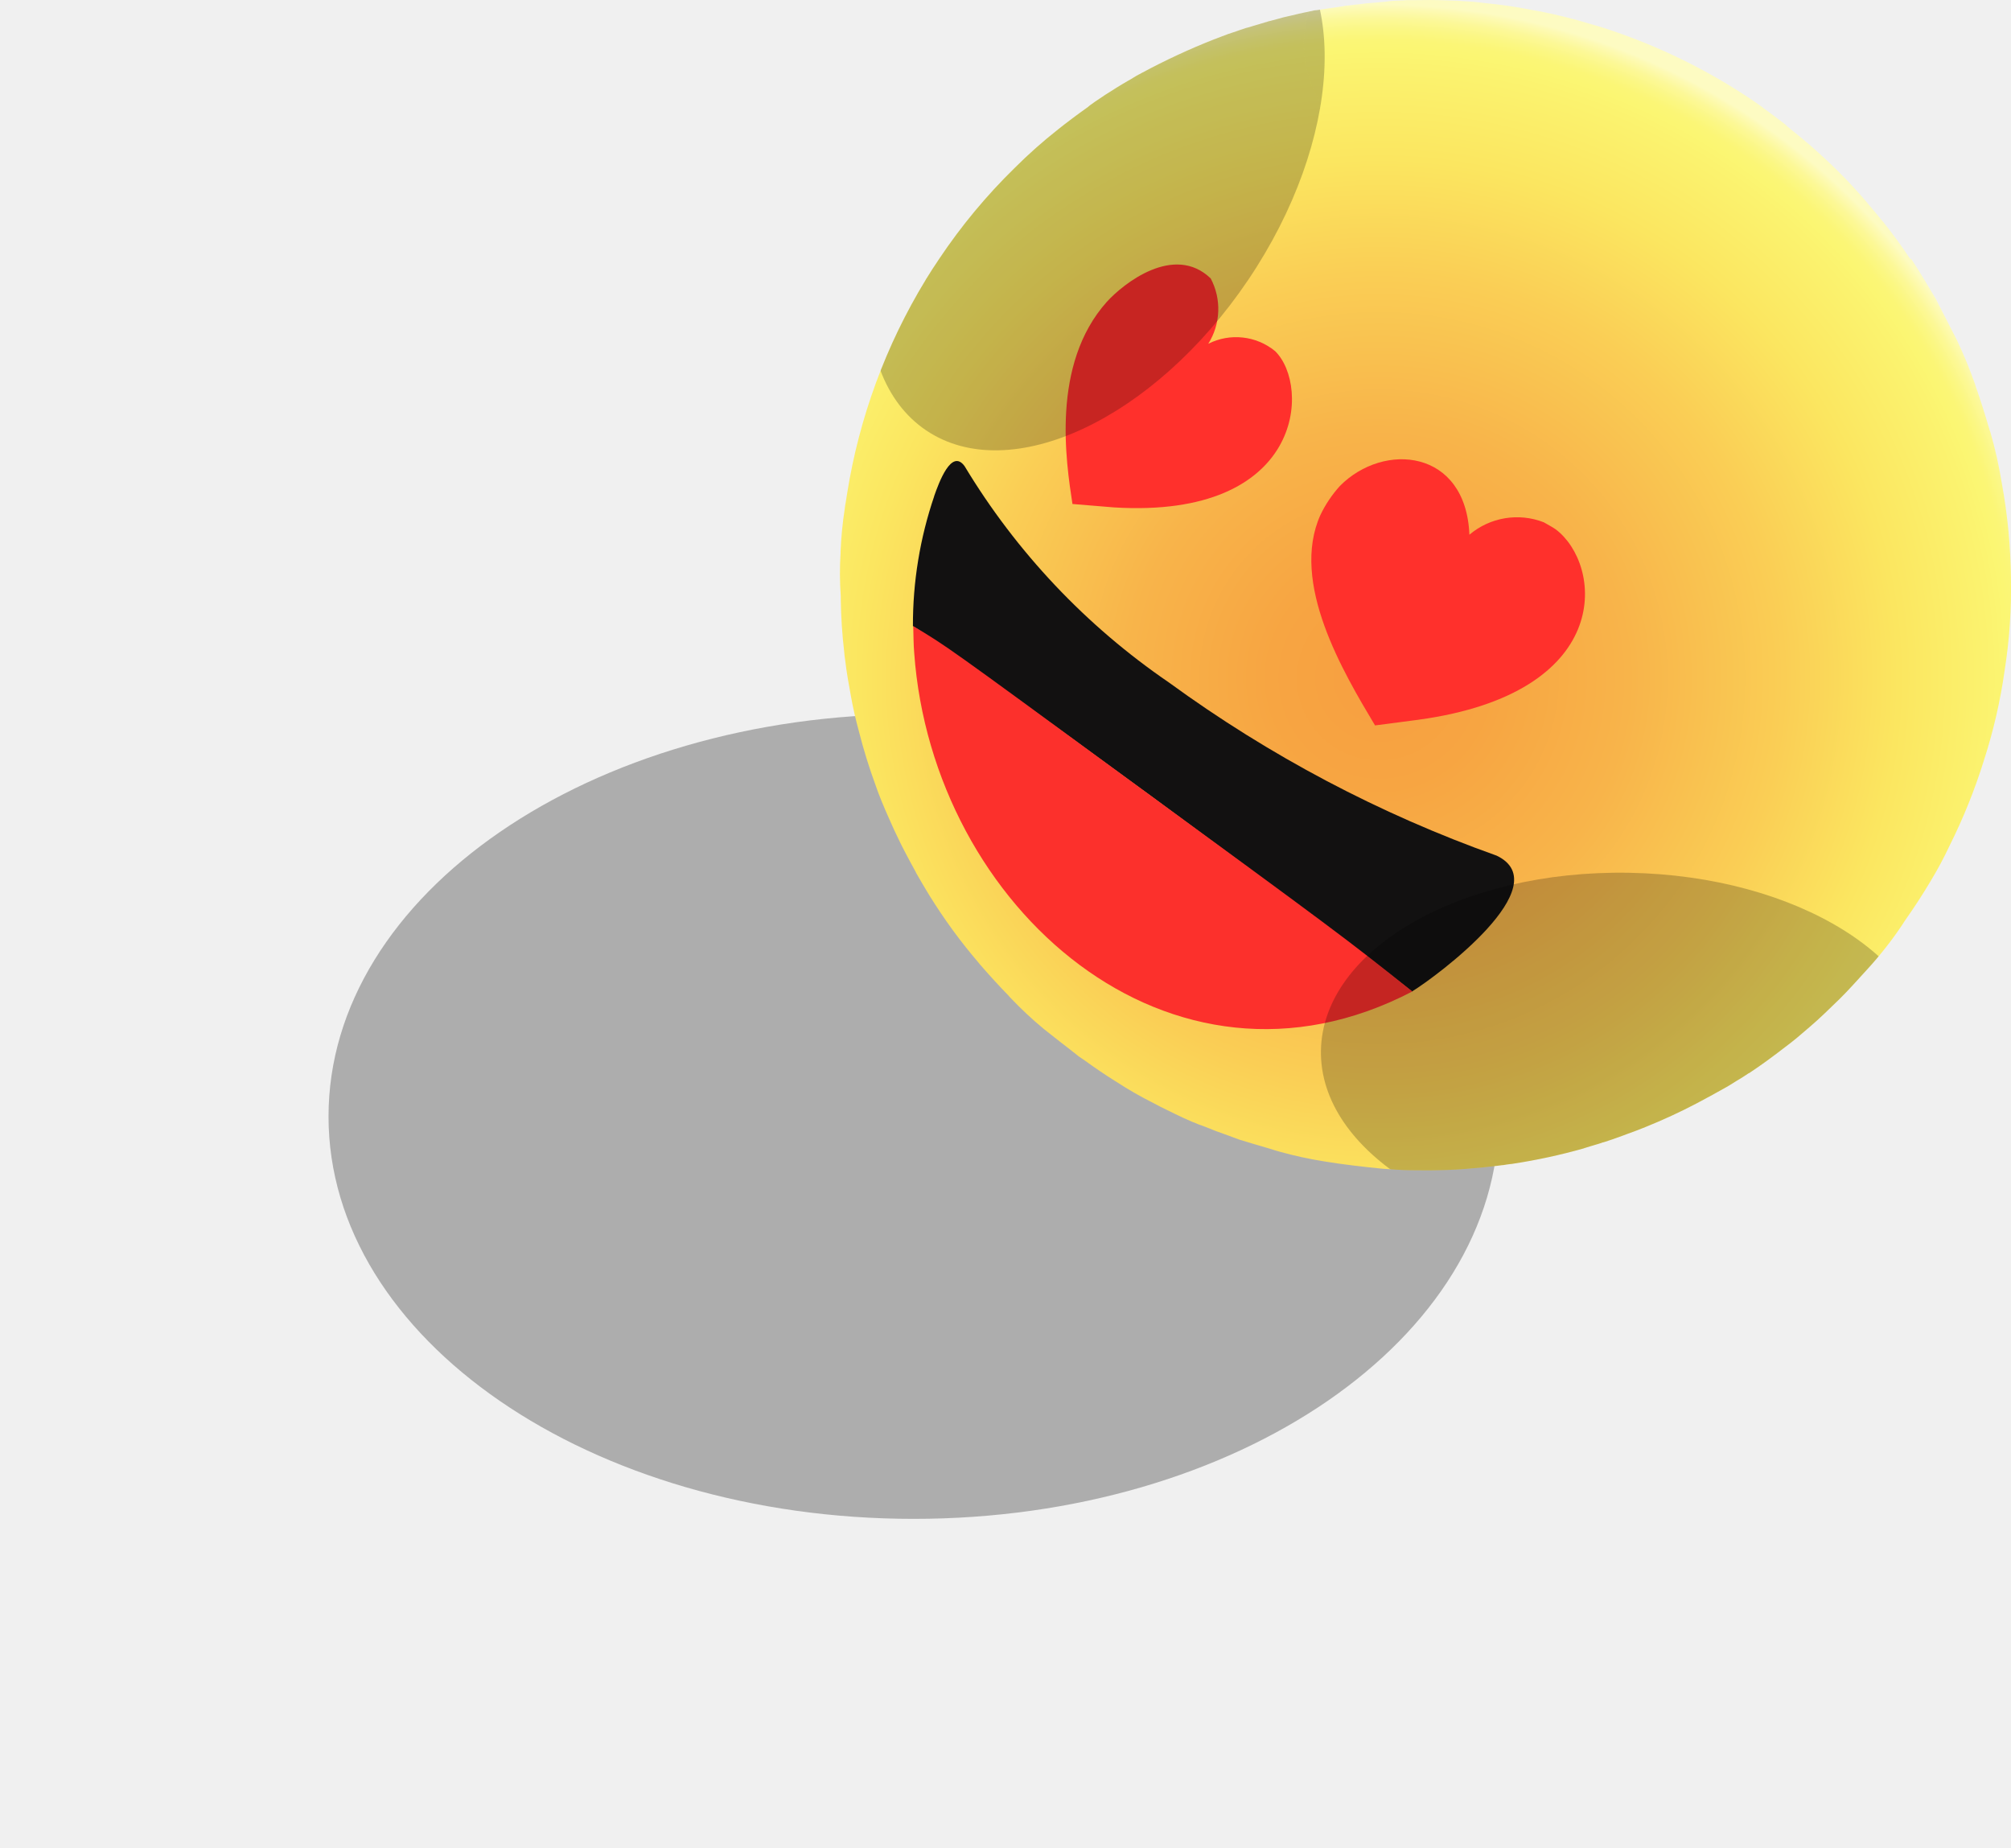
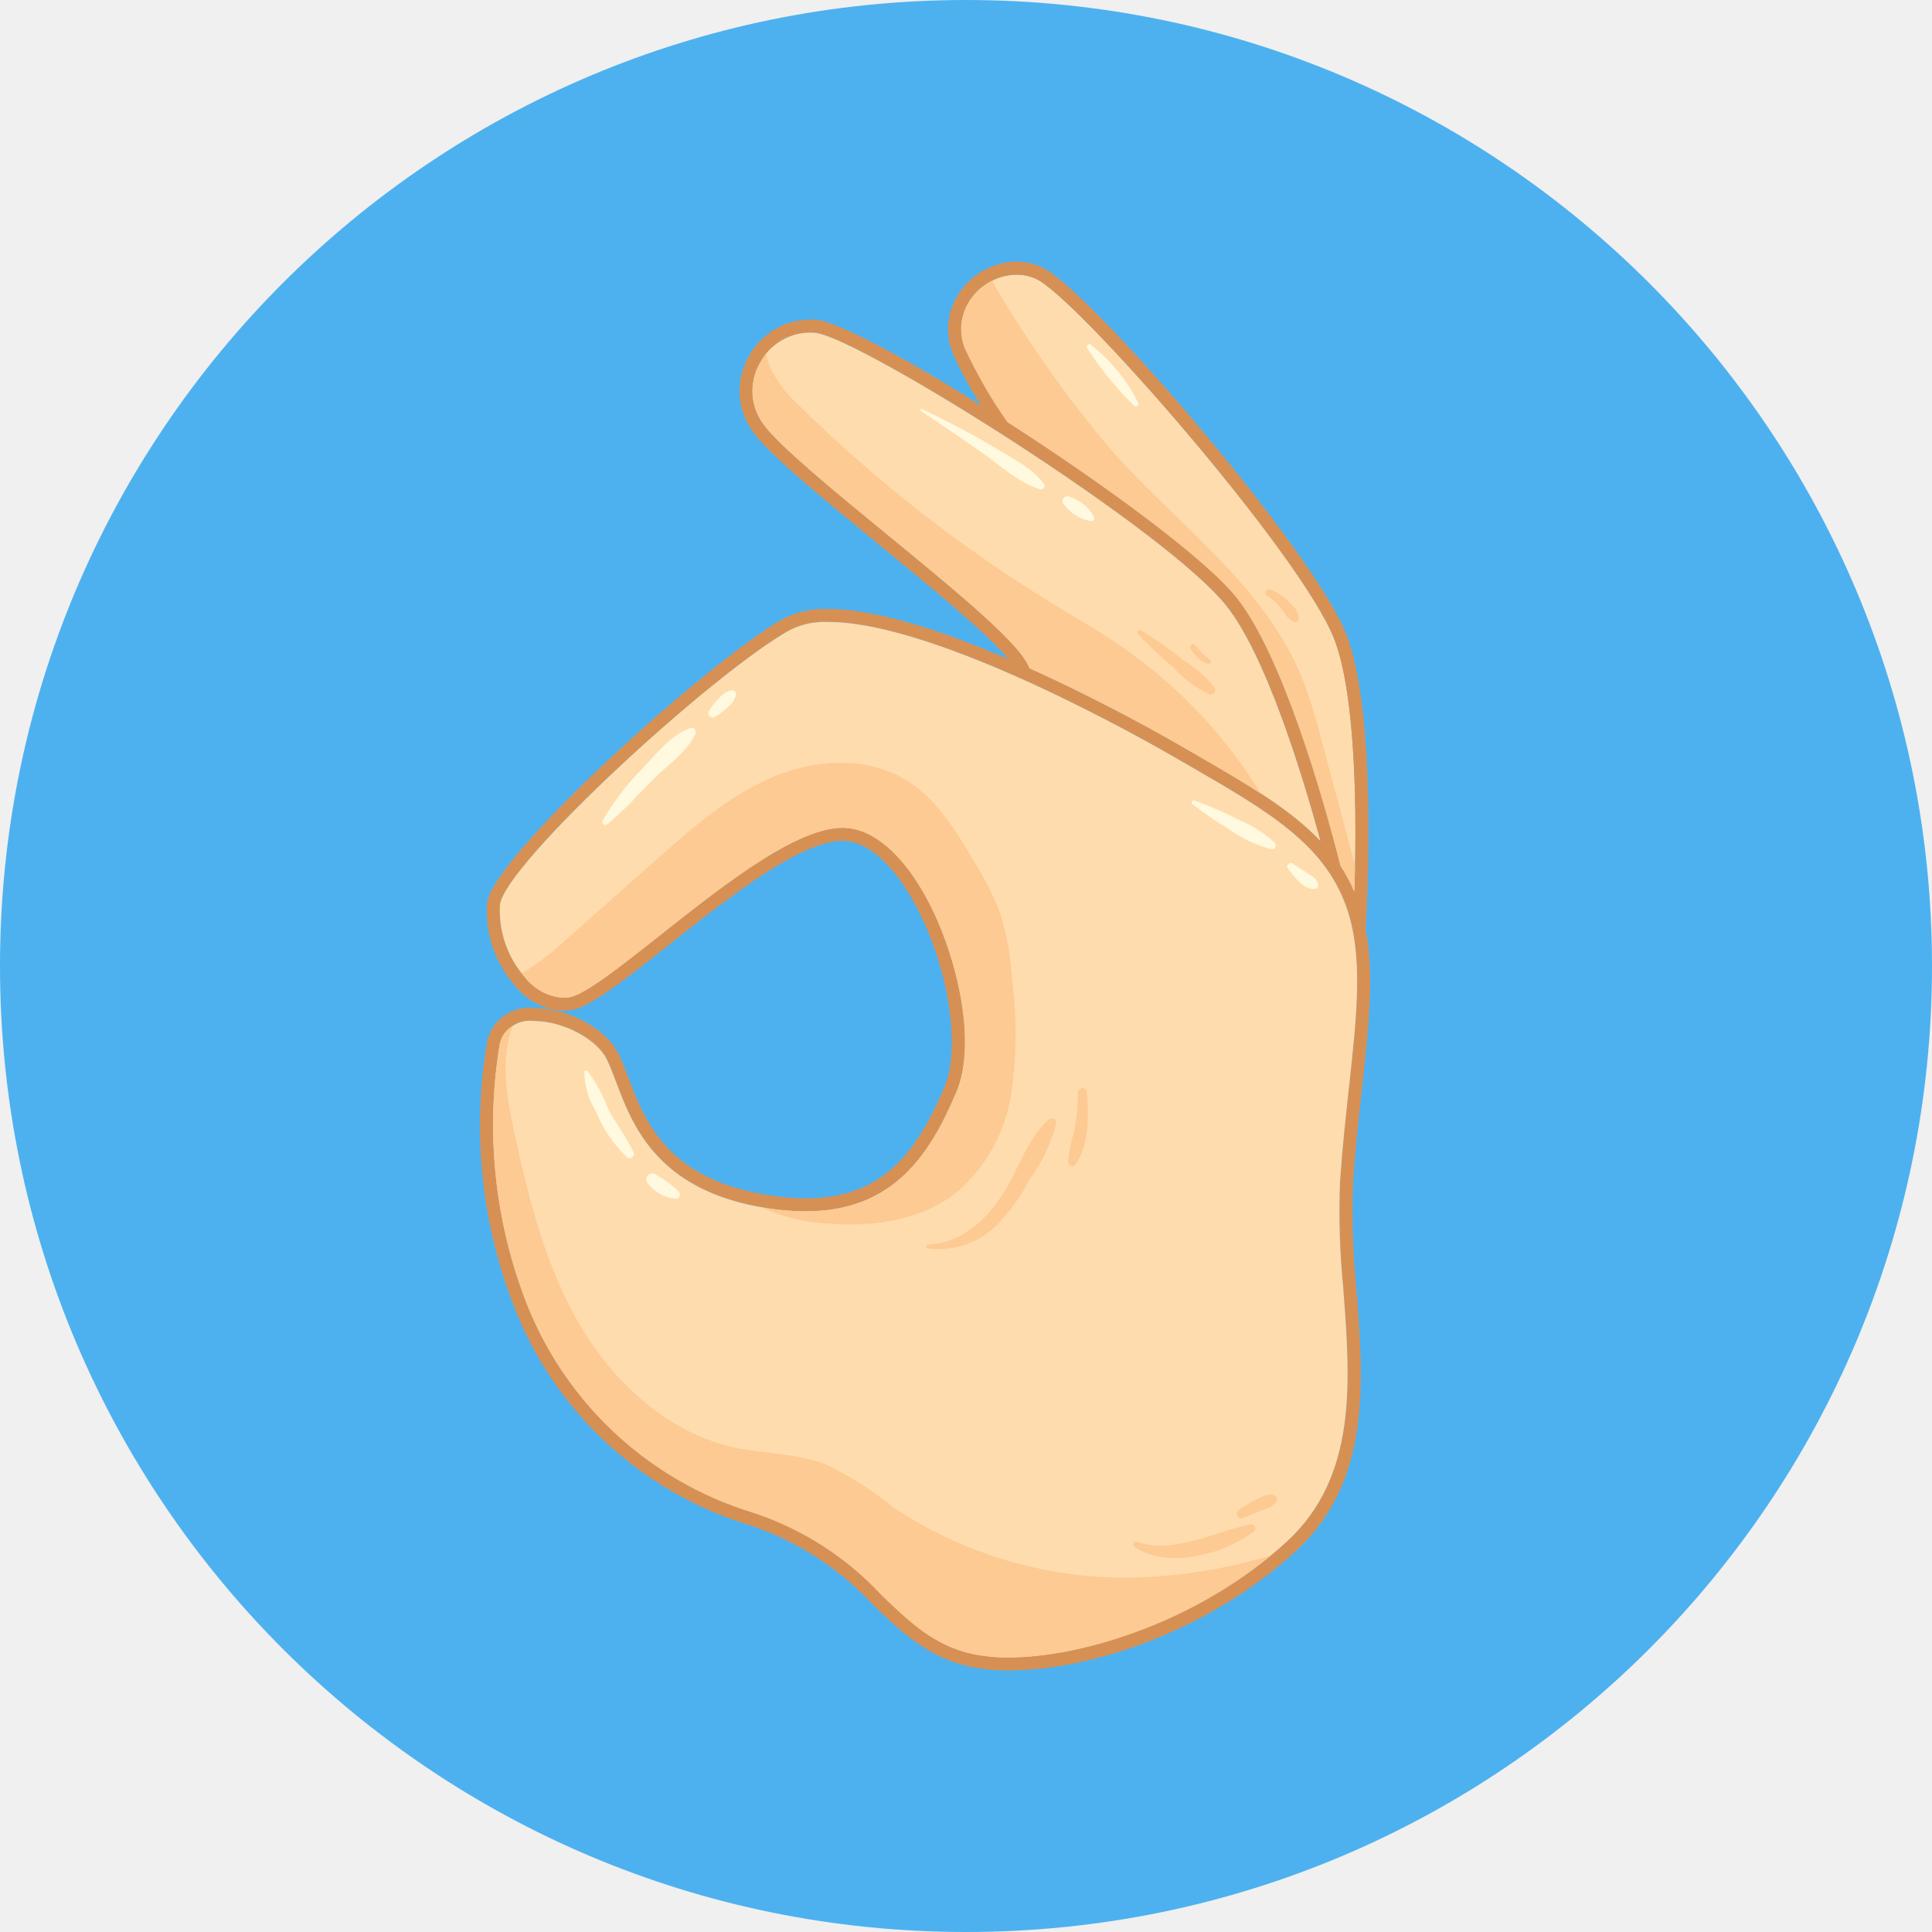
- <svg xmlns="http://www.w3.org/2000/svg" xmlns:xlink="http://www.w3.org/1999/xlink" width="82.478" height="75.758" viewBox="0 0 82.478 75.758">
+ <svg xmlns="http://www.w3.org/2000/svg" width="135.636" height="135.636" viewBox="0 0 135.636 135.636">
  <defs>
-     <radialGradient id="radial-gradient" cx="0.471" cy="0.58" r="0.575" gradientTransform="matrix(-0.999, -0.004, -0.004, 1, 0.933, 0.001)" gradientUnits="objectBoundingBox">
-       <stop offset="0" stop-color="#f79f40" />
-       <stop offset="0.163" stop-color="#f7a542" />
-       <stop offset="0.371" stop-color="#f8b44a" />
-       <stop offset="0.601" stop-color="#face55" />
-       <stop offset="0.771" stop-color="#fbe660" />
-       <stop offset="0.91" stop-color="#fbf36f" />
-       <stop offset="0.932" stop-color="#fbf672" />
-       <stop offset="0.947" stop-color="#fbf676" />
-       <stop offset="0.962" stop-color="#fbf783" />
-       <stop offset="0.978" stop-color="#fcf897" />
-       <stop offset="0.994" stop-color="#fdfab4" />
-       <stop offset="1" stop-color="#fdfbc2" />
-     </radialGradient>
    <clipPath id="clip-path">
-       <path id="Trazado_116496" data-name="Trazado 116496" d="M52.65,29.84v-.06c0-.11-.03-.77-.15-1.75-.01-.09-.02-.17-.03-.26-.02-.12-.04-.25-.06-.38a23.894,23.894,0,0,0-3.15-8.77c0-.01-.01-.01-.01-.02-.17-.29-.35-.57-.54-.85h0a23.353,23.353,0,0,0-3.06-3.74,20.449,20.449,0,0,0-1.77-1.6c-.39-.32-.78-.62-1.19-.91a.265.265,0,0,1-.06-.05l-.05-.04-.21-.15c-.26-.18-.55-.37-.86-.57h0c-.01-.01-.02-.01-.03-.02-.15-.09-.3-.19-.47-.28-.07-.04-.15-.09-.22-.13s-.12-.07-.19-.11a1.092,1.092,0,0,0-.15-.08,25.413,25.413,0,0,0-2.93-1.4c-.26-.11-.47-.18-.58-.23l-.18-.07-.18-.07c-.01,0-.02-.01-.03-.01l-.04-.01-.3-.1-.04-.01c-.01,0-.03-.01-.04-.01l-.2-.07a2.759,2.759,0,0,0-.27-.08l-.23-.07c-.04-.01-.09-.03-.13-.04-.01,0-.03-.01-.04-.01s-.03-.01-.05-.01a.636.636,0,0,1-.07-.02l-.26-.07-.22-.06c-.07-.02-.14-.03-.21-.05h-.01l-.13-.03-.25-.06-.18-.04a2.049,2.049,0,0,0-.24-.05c-.01,0-.03-.01-.04-.01-.06-.01-.12-.03-.18-.04l-.11-.02-.13-.03h-.02l-.04-.01c-.02,0-.05-.01-.07-.01a1.766,1.766,0,0,1-.2-.04.6.6,0,0,0-.12-.02h0a2.068,2.068,0,0,1-.22-.04l-.19-.03c-.03-.01-.07-.01-.11-.02a.985.985,0,0,0-.17-.02,1,1,0,0,0-.16-.02l-.27-.03-.25-.03c-.03,0-.05-.01-.08-.01h-.02a1.641,1.641,0,0,0-.23-.02l-.34-.03c-.08-.01-.16-.01-.23-.02-.09-.01-.17-.01-.26-.02s-.18-.01-.27-.02A.97.97,0,0,1,29.76,7h-.37c-.48-.01-.96-.01-1.45,0-.11,0-.21,0-.31.01s-.22.01-.32.02c-.07,0-.13.01-.19.01-.16.01-.31.02-.46.04-.05,0-.11.01-.16.01-.22.02-.43.04-.64.07-.1.01-.2.02-.3.04h-.01c-.02,0-.04.01-.06.01q-.24.03-.45.06c-.11.02-.23.04-.34.05-.26.04-.47.08-.61.11-.7.14-1.38.3-2.06.5-.41.11-.77.22-1.21.38a24.021,24.021,0,0,0-5.31,2.61h0c-.17.11-.33.22-.49.33a.265.265,0,0,0-.06.05c-.28.2-.56.4-.84.61a.423.423,0,0,1-.07.05l-.02.02-.02.02c-.01.01-.02.02-.03.02s-.02.01-.03.02c-.08.06-.15.12-.23.18-.15.12-.3.24-.44.36-.08.07-.16.13-.24.2-.16.14-.32.27-.46.4l-.02.02-.02.02c-.03.03-.07.06-.1.09-.75.69-1.21,1.19-1.24,1.22-.23.25-.46.51-.69.77-.16.19-.33.38-.5.59-.01.01-.02.03-.04.04l-.03.03c-.34.42-.69.89-1.08,1.46l-.01.01-.01.01c-.01.01-.01.02-.02.02-.18.26-.36.55-.54.86-.16.26-.32.52-.46.75l-.46.88c-.15.29-.29.56-.42.82a16.758,16.758,0,0,0-.76,1.82h0v.01c-.22.6-.42,1.23-.6,1.84l-.01.02a.037.037,0,0,1-.01.03,17.968,17.968,0,0,0-.5,2.13,23.506,23.506,0,0,0-.17,7.66,22.794,22.794,0,0,0,.82,3.68,23.944,23.944,0,0,0,1.38,3.51,15.311,15.311,0,0,0,.75,1.42c.32.56.68,1.11,1.06,1.66.04.07.09.13.13.2a16,16,0,0,0,1.39,1.8c.34.37.78.88,1.14,1.24s.83.82,1.22,1.15h0c.42.37.6.53.99.83q.72.585,1.47,1.08h.01c.16.11.32.22.49.32.19.12.38.24.55.34.09.05.22.13.36.21a.573.573,0,0,1,.07.04c.15.09.33.18.52.29.04.02.09.05.13.07a22.789,22.789,0,0,0,2.12,1c.18.07.42.17.7.28l.24.09.42.15.3.1.11.03c.01,0,.01,0,.02.01l.16.05a2.759,2.759,0,0,0,.27.08l.26.08c.01,0,.02,0,.02.01a22.1,22.1,0,0,0,2.96.66l.09.01c.08.01.17.03.27.04h.03l.23.03.53.06c.24.03.56.05.79.07s.49.03.74.04h.02c.13.01.25.01.37.01.33.01.77,0,1.1.01s.79-.03,1.13-.05c.72-.06,1.68-.17,2.39-.28a18.747,18.747,0,0,0,1.84-.38c.14-.04.28-.08.43-.12.43-.12.87-.25,1.24-.36l.43-.16c.35-.12.69-.25,1.03-.38l.17-.06c.4-.15.89-.38,1.32-.59.19-.09.37-.18.55-.28a15.71,15.71,0,0,0,1.56-.88c.02-.01.03-.02.05-.03.41-.26.82-.52,1.22-.81.09-.06.18-.12.26-.17l.44-.34c.12-.09.23-.18.35-.27l.66-.52a14.289,14.289,0,0,0,1.37-1.26l.03-.03.07-.07c.35-.35.74-.77,1.2-1.29a.138.138,0,0,0,.03-.04h0a20.958,20.958,0,0,0,2.02-2.71c.01-.01.01-.02.02-.03.19-.3.38-.61.57-.95v-.01h0c.08-.14.16-.29.24-.44.11-.2.22-.41.31-.59l.09-.18c.16-.32.31-.65.47-.99.21-.47.41-.94.56-1.36h0c.26-.7.5-1.44.71-2.23.13-.48.25-.96.33-1.41.1-.48.18-.98.25-1.5.02-.12.03-.23.05-.34.08-.69.14-1.41.16-2.14v-.13C52.68,31.04,52.68,30.45,52.65,29.84Z" transform="translate(-4.654 -6.992)" />
+       <rect id="Rectángulo_33848" data-name="Rectángulo 33848" width="135.636" height="135.636" fill="none" />
    </clipPath>
-     <linearGradient id="linear-gradient" x1="-0.166" y1="-323.933" x2="-1.166" y2="-323.933" gradientUnits="objectBoundingBox">
-       <stop offset="0" stop-color="#19b79c" />
-       <stop offset="0.405" stop-color="#1dbb9e" />
-       <stop offset="0.825" stop-color="#2ac8a3" />
-       <stop offset="0.997" stop-color="#31cfa6" />
-     </linearGradient>
-     <linearGradient id="linear-gradient-2" x1="-2.106" y1="-363.238" x2="-3.08" y2="-363.238" xlink:href="#linear-gradient" />
    <clipPath id="clip-path-2">
-       <path id="Trazado_116504" data-name="Trazado 116504" d="M4.652,29.65v-.06a15.757,15.757,0,0,1,.17-1.74,2.335,2.335,0,0,1,.04-.26c.02-.12.04-.25.06-.38a24.088,24.088,0,0,1,3.22-8.75c0-.01.01-.01.01-.02.18-.29.36-.57.55-.85h0a23.39,23.39,0,0,1,3.09-3.72,20.134,20.134,0,0,1,1.78-1.58q.585-.465,1.2-.9a.265.265,0,0,0,.06-.05l.05-.04.21-.15c.26-.18.55-.37.86-.56h0c.01-.01.02-.01.03-.02.15-.09.31-.19.47-.28a2.53,2.53,0,0,0,.22-.13c.06-.04.12-.07.19-.11.05-.03.1-.05.15-.08a27.308,27.308,0,0,1,2.95-1.37c.26-.1.47-.18.58-.22l.18-.06.18-.06c.01,0,.02-.01.03-.01l.05-.02.3-.1.04-.01c.01,0,.03-.01.04-.01l.2-.06c.08-.02.19-.06.27-.08l.23-.07a.647.647,0,0,0,.13-.04c.01,0,.03-.01.04-.01s.03-.01.05-.01a.637.637,0,0,0,.07-.02l.26-.07.22-.06c.07-.02.14-.03.21-.05h.01l.13-.03c.08-.02.18-.04.25-.06l.18-.04c.08-.02.16-.03.24-.05.01,0,.03-.01.04-.01a1.163,1.163,0,0,0,.18-.04l.11-.01.13-.02h.02l.04-.01c.02,0,.05-.01.07-.01l.2-.03c.04-.01.09-.01.13-.02h0l.22-.03.19-.03a.516.516,0,0,0,.11-.02.985.985,0,0,1,.17-.02c.06-.01.11-.01.16-.02l.27-.03.25-.03c.03,0,.05-.01.08-.01h.02c.07-.01.15-.01.23-.02l.34-.03c.08-.01.16-.01.23-.02a1.569,1.569,0,0,1,.24-.03,2.437,2.437,0,0,1,.27-.01.86.86,0,0,1,.16-.01l.15-.01h.24c.49-.01.97-.01,1.45.01.11,0,.21.01.31.01s.22.01.32.02c.07,0,.13.01.19.01.16.01.31.02.46.04.05.01.11.01.16.02.22.02.43.05.64.07.1.01.2.03.3.04h.01c.02,0,.04.01.06.01.16.02.31.05.45.07l.34.06c.26.05.47.09.6.11.69.14,1.38.31,2.06.52.41.11.76.23,1.21.39a24.178,24.178,0,0,1,5.28,2.65h0c.16.11.33.22.49.34a.265.265,0,0,1,.06.05c.28.2.56.41.83.62a.424.424,0,0,0,.07.05l.02.02.02.02.03.03c.01.01.02.01.02.02.08.06.15.12.22.18.15.12.3.24.44.36.08.07.16.14.24.2.16.14.31.28.46.41l.02.02.02.02c.03.03.07.06.1.09.75.69,1.2,1.2,1.23,1.23.23.25.46.51.68.78.16.19.32.38.49.59.01.01.02.03.04.04l.02.03c.33.42.69.89,1.07,1.47l.04.01.01.01c.01.01.01.02.02.02.17.26.36.56.54.86.16.26.31.53.45.75l.45.88c.15.29.29.56.42.82a18.431,18.431,0,0,1,.75,1.83h0v.01c.21.6.41,1.23.59,1.85l.01.02a.037.037,0,0,0,.01.03,17.59,17.59,0,0,1,.48,2.14,22.71,22.71,0,0,1,.37,3.87,21.465,21.465,0,0,1-.26,3.8,21.96,21.96,0,0,1-.85,3.68,23.286,23.286,0,0,1-1.41,3.5,15.244,15.244,0,0,1-.76,1.42c-.33.56-.69,1.11-1.07,1.65-.04.07-.09.13-.13.2a15.2,15.2,0,0,1-1.41,1.79c-.34.37-.79.88-1.15,1.23s-.84.82-1.22,1.14h0c-.43.37-.6.52-1,.82-.49.38-.98.74-1.48,1.07H41.9c-.16.11-.32.21-.49.31-.19.12-.38.24-.55.33-.09.05-.22.12-.36.2a.574.574,0,0,0-.07.04c-.15.08-.33.18-.52.28-.04.02-.09.05-.13.07a23.108,23.108,0,0,1-2.12.98c-.18.07-.42.17-.71.27l-.24.09-.42.15-.3.1-.11.03c-.01,0-.01,0-.02.01l-.16.05c-.08.02-.19.06-.27.08l-.26.08c-.01,0-.02,0-.02.01a23.962,23.962,0,0,1-2.96.64l-.09.01c-.08.01-.17.02-.27.04H31.8l-.23.03-.53.06c-.24.02-.56.05-.79.07s-.49.03-.74.04h-.02c-.13,0-.25.01-.37.01-.33.01-.77,0-1.1,0s-.79-.04-1.13-.06c-.72-.07-1.68-.18-2.39-.3a16.281,16.281,0,0,1-1.84-.4c-.14-.04-.28-.08-.43-.13-.43-.12-.87-.26-1.24-.37l-.43-.16c-.35-.12-.69-.25-1.03-.39l-.17-.06c-.4-.15-.88-.38-1.32-.6-.19-.09-.37-.18-.55-.28a15.612,15.612,0,0,1-1.55-.89.219.219,0,0,0-.05-.03c-.41-.26-.81-.53-1.21-.82-.09-.06-.17-.12-.25-.17L14,49.97c-.12-.09-.23-.18-.35-.27l-.66-.52a15.233,15.233,0,0,1-1.36-1.27l-.03-.03-.06-.07c-.34-.35-.74-.78-1.19-1.3a.138.138,0,0,1-.03-.04h0a21.889,21.889,0,0,1-2-2.73c-.01-.01-.01-.02-.02-.03-.18-.3-.37-.61-.56-.95v-.01h0c-.08-.14-.16-.29-.24-.44-.11-.21-.22-.41-.31-.59l-.09-.18c-.16-.32-.31-.65-.46-.99-.21-.47-.41-.95-.55-1.36h0a22.441,22.441,0,0,1-.69-2.23c-.13-.48-.24-.96-.32-1.41-.09-.49-.18-.98-.24-1.5-.02-.12-.03-.23-.04-.34a21.166,21.166,0,0,1-.14-2.14v-.13A13.347,13.347,0,0,1,4.652,29.65Z" transform="translate(-4.627 -6.983)" fill="url(#radial-gradient)" />
+       <rect id="Rectángulo_34577" data-name="Rectángulo 34577" width="62.507" height="98.908" fill="none" />
    </clipPath>
  </defs>
-   <g id="Grupo_157926" data-name="Grupo 157926" transform="translate(13.474)">
-     <ellipse id="Elipse_4737" data-name="Elipse 4737" cx="24" cy="16.5" rx="24" ry="16.5" transform="translate(0 29.284)" fill="#0b0b0b" opacity="0.292" style="mix-blend-mode: multiply;isolation: isolate" />
-     <path id="Trazado_116493" data-name="Trazado 116493" d="M4.652,29.65v-.06a15.757,15.757,0,0,1,.17-1.74,2.335,2.335,0,0,1,.04-.26c.02-.12.04-.25.06-.38a24.088,24.088,0,0,1,3.22-8.75c0-.01.01-.01.01-.02.18-.29.36-.57.55-.85h0a23.39,23.39,0,0,1,3.09-3.72,20.134,20.134,0,0,1,1.78-1.58q.585-.465,1.2-.9a.265.265,0,0,0,.06-.05l.05-.04.21-.15c.26-.18.55-.37.86-.56h0c.01-.01.02-.01.03-.02.15-.09.31-.19.47-.28a2.53,2.53,0,0,0,.22-.13c.06-.04.12-.07.19-.11.05-.03.1-.05.15-.08a27.308,27.308,0,0,1,2.95-1.37c.26-.1.47-.18.58-.22l.18-.06.18-.06c.01,0,.02-.01.03-.01l.05-.02.3-.1.04-.01c.01,0,.03-.01.04-.01l.2-.06c.08-.02.19-.06.27-.08l.23-.07a.647.647,0,0,0,.13-.04c.01,0,.03-.01.04-.01s.03-.01.05-.01a.637.637,0,0,0,.07-.02l.26-.07.22-.06c.07-.02.14-.03.21-.05h.01l.13-.03c.08-.02.18-.04.25-.06l.18-.04c.08-.02.16-.03.24-.05.01,0,.03-.01.04-.01a1.163,1.163,0,0,0,.18-.04l.11-.01.13-.02h.02l.04-.01c.02,0,.05-.01.07-.01l.2-.03c.04-.01.09-.01.13-.02h0l.22-.03.19-.03a.516.516,0,0,0,.11-.02.985.985,0,0,1,.17-.02c.06-.01.11-.01.16-.02l.27-.03.25-.03c.03,0,.05-.01.08-.01h.02c.07-.01.15-.01.23-.02l.34-.03c.08-.01.16-.01.23-.02a1.569,1.569,0,0,1,.24-.03,2.437,2.437,0,0,1,.27-.01.86.86,0,0,1,.16-.01l.15-.01h.24c.49-.01.97-.01,1.45.01.11,0,.21.01.31.01s.22.01.32.02c.07,0,.13.01.19.01.16.01.31.02.46.04.05.01.11.01.16.02.22.02.43.05.64.07.1.01.2.03.3.04h.01c.02,0,.04.01.06.01.16.02.31.05.45.07l.34.06c.26.05.47.09.6.11.69.14,1.38.31,2.06.52.41.11.76.23,1.21.39a24.178,24.178,0,0,1,5.28,2.65h0c.16.11.33.22.49.34a.265.265,0,0,1,.06.05c.28.2.56.41.83.62a.424.424,0,0,0,.07.05l.02.02.02.02.03.03c.01.01.02.01.02.02.08.06.15.12.22.18.15.12.3.24.44.36.08.07.16.14.24.2.16.14.31.28.46.41l.02.02.02.02c.03.03.07.06.1.09.75.69,1.2,1.2,1.23,1.23.23.25.46.51.68.78.16.19.32.38.49.59.01.01.02.03.04.04l.02.03c.33.42.69.89,1.07,1.47l.04.01.01.01c.01.01.01.02.02.02.17.26.36.56.54.86.16.26.31.53.45.75l.45.88c.15.29.29.56.42.82a18.431,18.431,0,0,1,.75,1.83h0v.01c.21.6.41,1.23.59,1.85l.01.02a.037.037,0,0,0,.01.03,17.59,17.59,0,0,1,.48,2.14,22.71,22.71,0,0,1,.37,3.87,21.465,21.465,0,0,1-.26,3.8,21.96,21.96,0,0,1-.85,3.68,23.286,23.286,0,0,1-1.41,3.5,15.244,15.244,0,0,1-.76,1.42c-.33.56-.69,1.11-1.07,1.65-.04.07-.09.13-.13.2a15.2,15.2,0,0,1-1.41,1.79c-.34.37-.79.88-1.15,1.23s-.84.82-1.22,1.14h0c-.43.37-.6.52-1,.82-.49.38-.98.74-1.48,1.07H41.9c-.16.11-.32.21-.49.31-.19.12-.38.24-.55.33-.09.05-.22.12-.36.2a.574.574,0,0,0-.07.04c-.15.08-.33.18-.52.28-.04.02-.09.05-.13.07a23.108,23.108,0,0,1-2.12.98c-.18.07-.42.17-.71.27l-.24.09-.42.15-.3.1-.11.03c-.01,0-.01,0-.02.01l-.16.05c-.08.02-.19.06-.27.08l-.26.08c-.01,0-.02,0-.02.01a23.962,23.962,0,0,1-2.96.64l-.09.01c-.08.01-.17.02-.27.04H31.8l-.23.03-.53.06c-.24.02-.56.05-.79.07s-.49.03-.74.04h-.02c-.13,0-.25.01-.37.01-.33.01-.77,0-1.1,0s-.79-.04-1.13-.06c-.72-.07-1.68-.18-2.39-.3a16.281,16.281,0,0,1-1.84-.4c-.14-.04-.28-.08-.43-.13-.43-.12-.87-.26-1.24-.37l-.43-.16c-.35-.12-.69-.25-1.03-.39l-.17-.06c-.4-.15-.88-.38-1.32-.6-.19-.09-.37-.18-.55-.28a15.612,15.612,0,0,1-1.55-.89.219.219,0,0,0-.05-.03c-.41-.26-.81-.53-1.21-.82-.09-.06-.17-.12-.25-.17L14,49.97c-.12-.09-.23-.18-.35-.27l-.66-.52a15.233,15.233,0,0,1-1.36-1.27l-.03-.03-.06-.07c-.34-.35-.74-.78-1.19-1.3a.138.138,0,0,1-.03-.04h0a21.889,21.889,0,0,1-2-2.73c-.01-.01-.01-.02-.02-.03-.18-.3-.37-.61-.56-.95v-.01h0c-.08-.14-.16-.29-.24-.44-.11-.21-.22-.41-.31-.59l-.09-.18c-.16-.32-.31-.65-.46-.99-.21-.47-.41-.95-.55-1.36h0a22.441,22.441,0,0,1-.69-2.23c-.13-.48-.24-.96-.32-1.41-.09-.49-.18-.98-.24-1.5-.02-.12-.03-.23-.04-.34a21.166,21.166,0,0,1-.14-2.14v-.13A13.347,13.347,0,0,1,4.652,29.65Z" transform="translate(16.349 -6.983)" fill="url(#radial-gradient)" />
-     <g id="Grupo_86225" data-name="Grupo 86225" transform="translate(20.955 0.009)" clip-path="url(#clip-path)">
-       <path id="Trazado_116494" data-name="Trazado 116494" d="M50.67,21.64a4.37,4.37,0,0,1,.18-.46C50.8,21.33,50.74,21.48,50.67,21.64Z" transform="translate(-48.844 -6.992)" fill="url(#linear-gradient)" />
-       <path id="Trazado_116495" data-name="Trazado 116495" d="M4.7,34.92c.03-.14.05-.28.08-.41C4.75,34.65,4.73,34.79,4.7,34.92Z" transform="translate(43.196 -6.992)" fill="url(#linear-gradient-2)" />
-     </g>
-     <path id="Trazado_116497" data-name="Trazado 116497" d="M25.873,27.33A16.375,16.375,0,0,0,25,32.66c2.26,1.39,16.97,12.2,20.47,14.98,1.03-.63,6.02-4.35,3.47-5.57a52.925,52.925,0,0,1-13.44-7.1,28.664,28.664,0,0,1-8.38-8.87c-.54-.75-1.06.69-1.25,1.23" transform="translate(-1.032 -6.983)" fill="#121111" />
-     <path id="Trazado_116499" data-name="Trazado 116499" d="M29.22,33.76c.75,10.43,10.52,19.05,20.43,13.88-2.65-2.12-3.33-2.62-11.66-8.71-7.45-5.46-7.45-5.46-8.81-6.27.01.33.01.77.04,1.1" transform="translate(-5.199 -6.983)" fill="#fc302c" />
-     <g id="Grupo_86231" data-name="Grupo 86231" transform="translate(40.307 18.833)">
-       <path id="Trazado_116501" data-name="Trazado 116501" d="M22.473,28.1c-1.25,2.78.93,6.44,2.24,8.63.65-.09,1.52-.19,2.17-.29,7.67-1.22,7.14-6.32,5.24-7.75-.14-.1-.34-.2-.49-.29a3.024,3.024,0,0,0-3.05.51c-.14-3.51-3.51-3.82-5.31-2a4.969,4.969,0,0,0-.8,1.19" transform="translate(-22.099 -25.816)" fill="#ff302c" />
-     </g>
-     <g id="Grupo_86232" data-name="Grupo 86232" transform="translate(30.232 10.846)">
-       <path id="Trazado_116503" data-name="Trazado 116503" d="M35.806,19.36c-2.3,2.57-1.67,6.58-1.41,8.29.51.04,1.19.1,1.7.14,7.78.48,8.08-4.98,6.61-6.41a2.529,2.529,0,0,0-2.74-.3,2.679,2.679,0,0,0,.1-2.68c-1.5-1.44-3.58.21-4.26.96" transform="translate(-34.117 -17.829)" fill="#ff302c" />
-     </g>
-     <g id="Enmascarar_grupo_59" data-name="Enmascarar grupo 59" transform="translate(20.976 0)" clip-path="url(#clip-path-2)">
-       <g id="Grupo_86233" data-name="Grupo 86233" transform="translate(-2.683 -7.272)" opacity="0.561" style="mix-blend-mode: multiply;isolation: isolate">
-         <g id="Grupo_86230" data-name="Grupo 86230" transform="translate(0)">
-           <ellipse id="Elipse_4734" data-name="Elipse 4734" cx="12.5" cy="7.5" rx="12.5" ry="7.5" transform="translate(21.707 1.557)" fill="#fff" opacity="0.743" />
-           <ellipse id="Elipse_4735" data-name="Elipse 4735" cx="12.5" cy="7.5" rx="12.5" ry="7.5" transform="translate(26.415 8.388) rotate(124)" opacity="0.387" />
-           <ellipse id="Elipse_4736" data-name="Elipse 4736" cx="12.5" cy="7.5" rx="12.5" ry="7.5" transform="matrix(-1, -0.017, 0.017, -1, 47.282, 58.274)" opacity="0.387" />
+   <g id="Grupo_930024" data-name="Grupo 930024" transform="translate(0)">
+     <g id="Grupo_80333" data-name="Grupo 80333" transform="translate(0)" clip-path="url(#clip-path)">
+       <path id="Trazado_113701" data-name="Trazado 113701" d="M135.636,67.818A67.818,67.818,0,1,1,67.818,0a67.818,67.818,0,0,1,67.818,67.818" fill="#4db1f0" />
+       <g id="Grupo_82197" data-name="Grupo 82197" transform="translate(33.685 18.364)">
+         <g id="Grupo_82197-2" data-name="Grupo 82197" clip-path="url(#clip-path-2)">
+           <path id="Trazado_114095" data-name="Trazado 114095" d="M95.4,24.793c3.144,4.012,5.961,13.7,7.251,18.787a11.718,11.718,0,0,1,.974,1.815c.175-5.042.161-13.72-1.429-17.787C99.877,21.689,84.1,3.636,81.28,2.36a3.339,3.339,0,0,0-1.392-.3,3.981,3.981,0,0,0-3.183,1.7,3.663,3.663,0,0,0-.45,3.425,33.583,33.583,0,0,0,3.014,5.231c6.794,4.367,13.964,9.617,16.129,12.379" transform="translate(-42.225 -1.144)" fill="#ffdcad" />
+           <path id="Trazado_114096" data-name="Trazado 114096" d="M60.821,26.131C58.558,20.346,42.794,1.906,39.433.381A4.261,4.261,0,0,0,37.664,0a4.908,4.908,0,0,0-3.931,2.085,4.558,4.558,0,0,0-.565,4.26,23.177,23.177,0,0,0,2.046,3.764c-5.207-3.257-9.892-5.795-11.5-6.012a4.924,4.924,0,0,0-4.933,2.745A4.855,4.855,0,0,0,19.208,12c1.177,1.6,4.872,4.635,8.783,7.845,3.75,3.077,7.608,6.244,9.1,8.049-4.439-1.9-9.2-3.507-12.633-3.507a6.4,6.4,0,0,0-3.11.664C16.18,27.924.925,41.7.509,45.033a7.932,7.932,0,0,0,1.977,5.821A4.606,4.606,0,0,0,5.852,52.6h0a3.44,3.44,0,0,0,.639-.06c1.326-.248,3.706-2.132,6.72-4.518,4.295-3.4,9.667-7.677,12.588-7.339,1.51.174,3.11,1.588,4.5,3.981,2.494,4.277,3.556,10.357,2.321,13.277-1.986,4.7-4.4,7.823-9.748,7.823a17.473,17.473,0,0,1-3.164-.317c-6.669-1.241-8.181-5.251-9.284-8.18-.232-.616-.451-1.2-.7-1.686C8.873,53.857,6.168,52.4,3.828,52.4A3.044,3.044,0,0,0,.516,54.713,35.018,35.018,0,0,0,2.287,73.062,25.761,25.761,0,0,0,18.912,88.7a20.694,20.694,0,0,1,8.71,5.619c1.953,1.872,3.8,3.64,6.685,4.306a12.734,12.734,0,0,0,2.832.287c5.49,0,13.846-2.587,20.137-8.368,5.307-4.877,4.778-11.787,4.267-18.47a52.515,52.515,0,0,1-.231-7.5c.161-2.3.392-4.41.615-6.446.486-4.435.885-8.095.265-11.279.251-4.057.623-15.619-1.369-20.711M37.138,97.993a11.8,11.8,0,0,1-2.627-.263c-2.641-.609-4.316-2.216-6.257-4.075a21.468,21.468,0,0,0-9.072-5.833A24.864,24.864,0,0,1,3.14,72.731,34.545,34.545,0,0,1,1.41,54.912a2.188,2.188,0,0,1,2.417-1.6c2,0,4.376,1.249,5.088,2.673.224.447.434,1.007.658,1.6,1.114,2.955,2.8,7.422,9.974,8.757a18.347,18.347,0,0,0,3.332.332c6.192,0,8.749-4.029,10.591-8.382,1.518-3.588-.05-10.109-2.373-14.094-1.544-2.648-3.387-4.22-5.19-4.428-3.25-.383-8.589,3.832-13.261,7.53-2.683,2.123-5.218,4.13-6.321,4.336a2.577,2.577,0,0,1-.471.044h0a3.717,3.717,0,0,1-2.68-1.435,7.069,7.069,0,0,1-1.754-5.1c.357-2.857,14.926-16.266,20.38-19.3a5.53,5.53,0,0,1,2.666-.549c7.732,0,22.627,8.518,24.3,9.49l1.094.633c5.44,3.144,9.37,5.416,10.956,9.821,1.23,3.417.777,7.547.2,12.776-.225,2.045-.456,4.161-.618,6.483a53.242,53.242,0,0,0,.231,7.636c.495,6.465,1.007,13.149-3.973,17.726-6.077,5.584-14.377,8.127-19.518,8.127M38.36,28.086c-1.01-1.746-5.274-5.245-9.788-8.95-3.7-3.033-7.517-6.169-8.626-7.68a3.907,3.907,0,0,1-.35-4.2A4,4,0,0,1,23.59,5c3.241.437,24.718,13.92,28.863,19.209,2.666,3.4,5.144,11.238,6.565,16.463-2.109-2.228-5.078-3.951-8.7-6.046L49.223,34c-.88-.511-5.376-3.084-10.61-5.439-.085-.169-.17-.33-.253-.474M34.481,2.613a3.982,3.982,0,0,1,3.183-1.7,3.344,3.344,0,0,1,1.392.3c2.816,1.277,18.6,19.33,20.913,25.249,1.591,4.067,1.6,12.745,1.43,17.787a11.7,11.7,0,0,0-.974-1.815c-1.29-5.088-4.107-14.776-7.251-18.788-2.165-2.762-9.335-8.012-16.129-12.379A33.6,33.6,0,0,1,34.03,6.039a3.664,3.664,0,0,1,.45-3.426" transform="translate(0)" fill="#d79054" />
+           <path id="Trazado_114097" data-name="Trazado 114097" d="M73.137,40.214l1.092.632c3.625,2.095,6.593,3.818,8.7,6.046-1.42-5.225-3.9-13.062-6.565-16.463C72.222,25.139,50.745,11.656,47.5,11.219A4,4,0,0,0,43.51,13.47a3.907,3.907,0,0,0,.35,4.2c1.109,1.51,4.93,4.646,8.626,7.68,4.515,3.7,8.779,7.2,9.788,8.95.084.144.168.3.254.474,5.234,2.355,9.729,4.928,10.609,5.439" transform="translate(-23.915 -6.215)" fill="#ffdcad" />
+           <path id="Trazado_114098" data-name="Trazado 114098" d="M61.782,103.75a53.245,53.245,0,0,1-.232-7.636c.162-2.322.394-4.437.618-6.483.573-5.229,1.027-9.359-.2-12.776-1.586-4.406-5.517-6.677-10.956-9.821L49.915,66.4c-1.673-.971-16.568-9.49-24.3-9.49a5.53,5.53,0,0,0-2.666.549C17.5,60.49,2.926,73.9,2.569,76.757a7.069,7.069,0,0,0,1.755,5.1A3.719,3.719,0,0,0,7,83.294H7a2.584,2.584,0,0,0,.471-.044c1.1-.207,3.638-2.213,6.321-4.336,4.672-3.7,10.011-7.913,13.261-7.53,1.8.208,3.647,1.781,5.19,4.428,2.323,3.985,3.891,10.507,2.373,14.094-1.841,4.353-4.4,8.382-10.591,8.382a18.347,18.347,0,0,1-3.332-.332c-7.177-1.335-8.86-5.8-9.974-8.757-.224-.593-.434-1.153-.658-1.6-.712-1.424-3.09-2.673-5.088-2.673a2.188,2.188,0,0,0-2.417,1.6,34.549,34.549,0,0,0,1.729,17.819,24.866,24.866,0,0,0,16.043,15.091,21.471,21.471,0,0,1,9.072,5.833c1.94,1.859,3.615,3.465,6.257,4.075a11.8,11.8,0,0,0,2.627.263c5.141,0,13.441-2.543,19.518-8.127,4.981-4.577,4.468-11.261,3.974-17.726" transform="translate(-1.153 -31.61)" fill="#ffdcad" />
+           <path id="Trazado_114099" data-name="Trazado 114099" d="M68.74,34.936c-1.416-.958-2.9-1.809-4.364-2.7A98.99,98.99,0,0,1,46.444,18.288a9.581,9.581,0,0,1-2.038-2.549,4.214,4.214,0,0,1-.375-1.207,4.318,4.318,0,0,0-.521.8,3.907,3.907,0,0,0,.35,4.2c1.109,1.51,4.93,4.646,8.626,7.679,4.515,3.7,8.779,7.2,9.789,8.95.084.144.168.305.253.474,5.233,2.356,9.729,4.928,10.609,5.439l1.092.633c1.656.957,3.167,1.836,4.529,2.721A34.635,34.635,0,0,0,68.74,34.936" transform="translate(-23.915 -8.071)" fill="#fcca92" />
+           <path id="Trazado_114100" data-name="Trazado 114100" d="M103.622,45.9c.02-.569.037-1.185.05-1.834q-.573-2.193-1.166-4.381l-1.2-4.468a35.847,35.847,0,0,0-1.417-4.476c-2.662-6.4-8.686-10.634-13.3-15.809A84.132,84.132,0,0,1,78.836,4.126a6.8,6.8,0,0,1-.614-1.151A4.079,4.079,0,0,0,76.7,4.266a3.664,3.664,0,0,0-.45,3.426,33.615,33.615,0,0,0,3.014,5.231C86.062,17.29,93.232,22.539,95.4,25.3c3.144,4.011,5.96,13.7,7.251,18.787a11.7,11.7,0,0,1,.974,1.815" transform="translate(-42.224 -1.652)" fill="#fcca92" />
+           <path id="Trazado_114101" data-name="Trazado 114101" d="M41.058,94.421a19.821,19.821,0,0,0-.879-4.776,21.078,21.078,0,0,0-1.881-3.7c-1.256-2.108-2.6-4.29-4.693-5.574-2.792-1.713-6.443-1.468-9.453-.176s-5.52,3.5-7.974,5.668L9.454,91.811a16.386,16.386,0,0,1-2.832,2.117c.076.1.147.2.227.288a3.719,3.719,0,0,0,2.68,1.436h0A2.547,2.547,0,0,0,10,95.607c1.1-.207,3.638-2.213,6.321-4.336,4.672-3.7,10.011-7.913,13.261-7.53,1.8.208,3.647,1.781,5.19,4.428,2.323,3.985,3.891,10.507,2.374,14.094-1.842,4.353-4.4,8.382-10.591,8.382a18.2,18.2,0,0,1-3.169-.3,13.126,13.126,0,0,0,4.7,1.157c3.215.261,6.664-.228,9.164-2.266a11.435,11.435,0,0,0,3.735-6.86,28.964,28.964,0,0,0,.068-7.949" transform="translate(-3.678 -43.966)" fill="#fcca92" />
+           <path id="Trazado_114102" data-name="Trazado 114102" d="M38.291,165.018c4.833,0,12.459-2.25,18.4-7.159a35.794,35.794,0,0,1-7.753,1.458,29.327,29.327,0,0,1-18.81-4.871,23.4,23.4,0,0,0-4.662-2.968c-2.027-.792-4.278-.728-6.405-1.187-4.694-1.012-8.535-4.561-10.944-8.715s-3.574-8.9-4.578-13.593c-.517-2.419-.975-5.039-.059-7.308a1.822,1.822,0,0,0-.921,1.263,34.545,34.545,0,0,0,1.729,17.819,24.864,24.864,0,0,0,16.043,15.091,21.468,21.468,0,0,1,9.072,5.833c1.941,1.859,3.616,3.465,6.257,4.075a11.8,11.8,0,0,0,2.627.263" transform="translate(-1.153 -67.026)" fill="#fcca92" />
+           <path id="Trazado_114103" data-name="Trazado 114103" d="M25.54,73.638c-1.325.442-2.377,1.769-3.3,2.767a18.117,18.117,0,0,0-2.865,3.716.215.215,0,0,0,.337.26c1.191-.965,2.2-2.141,3.289-3.215.952-.939,2.3-1.873,2.871-3.1.1-.214-.065-.519-.331-.43" transform="translate(-10.745 -40.892)" fill="#fff9df" />
+           <path id="Trazado_114104" data-name="Trazado 114104" d="M37.74,67.686a1.507,1.507,0,0,0-.922.578,4.1,4.1,0,0,0-.717.914.3.3,0,0,0,.4.4,4.135,4.135,0,0,0,.927-.7,1.491,1.491,0,0,0,.589-.91.278.278,0,0,0-.279-.279" transform="translate(-20.03 -37.595)" fill="#fff9df" />
+           <path id="Trazado_114105" data-name="Trazado 114105" d="M78.266,28.548c-.874-1.2-2.373-1.882-3.62-2.65-1.6-.982-3.272-1.793-4.944-2.629a.086.086,0,0,0-.087.148c1.4.9,2.757,1.857,4.125,2.8,1.323.909,2.7,2.239,4.251,2.689.191.056.4-.179.274-.357" transform="translate(-38.644 -12.918)" fill="#fff9df" />
+           <path id="Trazado_114106" data-name="Trazado 114106" d="M94.212,38.5a2.476,2.476,0,0,0-.67-.84,3.715,3.715,0,0,0-1.1-.593c-.265-.084-.557.253-.38.493A2.993,2.993,0,0,0,93.986,38.8a.2.2,0,0,0,.226-.294" transform="translate(-51.104 -20.582)" fill="#fff9df" />
+           <path id="Trazado_114107" data-name="Trazado 114107" d="M99.455,17.148a11.871,11.871,0,0,0-3.349-4.086c-.145-.112-.336.1-.245.245a23.246,23.246,0,0,0,3.313,4.058.18.18,0,0,0,.281-.217" transform="translate(-53.231 -7.238)" fill="#fff9df" />
+           <path id="Trazado_114108" data-name="Trazado 114108" d="M19.92,133.44c-.487-1.038-1.2-1.957-1.743-2.968a10.609,10.609,0,0,0-1.467-2.7c-.062-.06-.2-.044-.215.057a5.208,5.208,0,0,0,.776,2.727,9.482,9.482,0,0,0,2.177,3.245.3.3,0,0,0,.472-.364" transform="translate(-9.151 -70.95)" fill="#fff9df" />
+           <path id="Trazado_114109" data-name="Trazado 114109" d="M28.57,145.276A8.038,8.038,0,0,0,27,144.1c-.419-.324-.979.188-.6.6a2.666,2.666,0,0,0,1.967,1.071.289.289,0,0,0,.2-.488" transform="translate(-14.593 -79.978)" fill="#fff9df" />
+           <path id="Trazado_114110" data-name="Trazado 114110" d="M118.238,88.07a8.1,8.1,0,0,0-2.529-1.614,22.8,22.8,0,0,0-3.126-1.36c-.132-.042-.25.146-.139.239a20.037,20.037,0,0,0,2.453,1.683,9.41,9.41,0,0,0,3.084,1.5.267.267,0,0,0,.257-.442" transform="translate(-62.43 -47.261)" fill="#fff9df" />
+           <path id="Trazado_114111" data-name="Trazado 114111" d="M129.689,96.485c-.1-.4-.393-.548-.714-.772-.357-.249-.741-.455-1.1-.709-.193-.137-.481.14-.333.333.444.578,1.147,1.606,1.978,1.438a.238.238,0,0,0,.165-.29" transform="translate(-70.82 -52.748)" fill="#fff9df" />
+           <path id="Trazado_114112" data-name="Trazado 114112" d="M79.1,135.388c-1.355,1.163-2,3.113-2.877,4.641-1.214,2.118-3.017,4.014-5.6,4.13-.146.007-.193.241-.036.267a5.754,5.754,0,0,0,5.069-1.858,13.574,13.574,0,0,0,2.109-3.012,11.511,11.511,0,0,0,1.847-3.868.31.31,0,0,0-.514-.3" transform="translate(-39.153 -75.151)" fill="#fcca92" />
+           <path id="Trazado_114113" data-name="Trazado 114113" d="M94.221,130.8a.315.315,0,0,0-.629,0,14.455,14.455,0,0,1-.26,2.725A11.412,11.412,0,0,0,92.9,135.7c0,.223.316.4.476.2,1.037-1.292.966-3.53.843-5.093" transform="translate(-51.601 -72.483)" fill="#fcca92" />
+           <path id="Trazado_114114" data-name="Trazado 114114" d="M111.447,199.439c-2.455.462-5.475,2.146-7.958,1.2-.232-.088-.344.255-.16.379,2.336,1.58,6.26.487,8.333-1.074a.28.28,0,0,0-.215-.509" transform="translate(-57.341 -110.77)" fill="#fcca92" />
+           <path id="Trazado_114115" data-name="Trazado 114115" d="M122.166,194.756c-.426-.173-.828.088-1.215.26a9.169,9.169,0,0,0-1.3.767.322.322,0,0,0,.325.555c.416-.18.842-.333,1.257-.512.4-.17.89-.282,1.085-.7a.256.256,0,0,0-.149-.368" transform="translate(-66.369 -108.141)" fill="#fcca92" />
+           <path id="Trazado_114116" data-name="Trazado 114116" d="M109.287,62.241a7.343,7.343,0,0,0-2.109-1.872,27.771,27.771,0,0,0-3.053-2.158.172.172,0,0,0-.208.269,25.048,25.048,0,0,0,2.458,2.314,8.339,8.339,0,0,0,2.548,1.918.324.324,0,0,0,.363-.473" transform="translate(-57.694 -32.319)" fill="#fcca92" />
+           <path id="Trazado_114117" data-name="Trazado 114117" d="M113.563,61.539a4.915,4.915,0,0,1-1.033-1.024c-.148-.22-.5-.02-.358.209a2.467,2.467,0,0,0,1.231,1.09.165.165,0,0,0,.16-.275" transform="translate(-62.285 -33.559)" fill="#fcca92" />
+           <path id="Trazado_114118" data-name="Trazado 114118" d="M126.408,53.748a1.439,1.439,0,0,0-.213-.6,7.824,7.824,0,0,0-.548-.6,3.862,3.862,0,0,0-1.276-.8c-.267-.105-.438.324-.193.457a3.04,3.04,0,0,1,.96.855c.148.188.283.383.418.581a1.622,1.622,0,0,0,.505.373.238.238,0,0,0,.347-.266" transform="translate(-68.906 -28.733)" fill="#fcca92" />
        </g>
      </g>
    </g>
  </g>
</svg>
